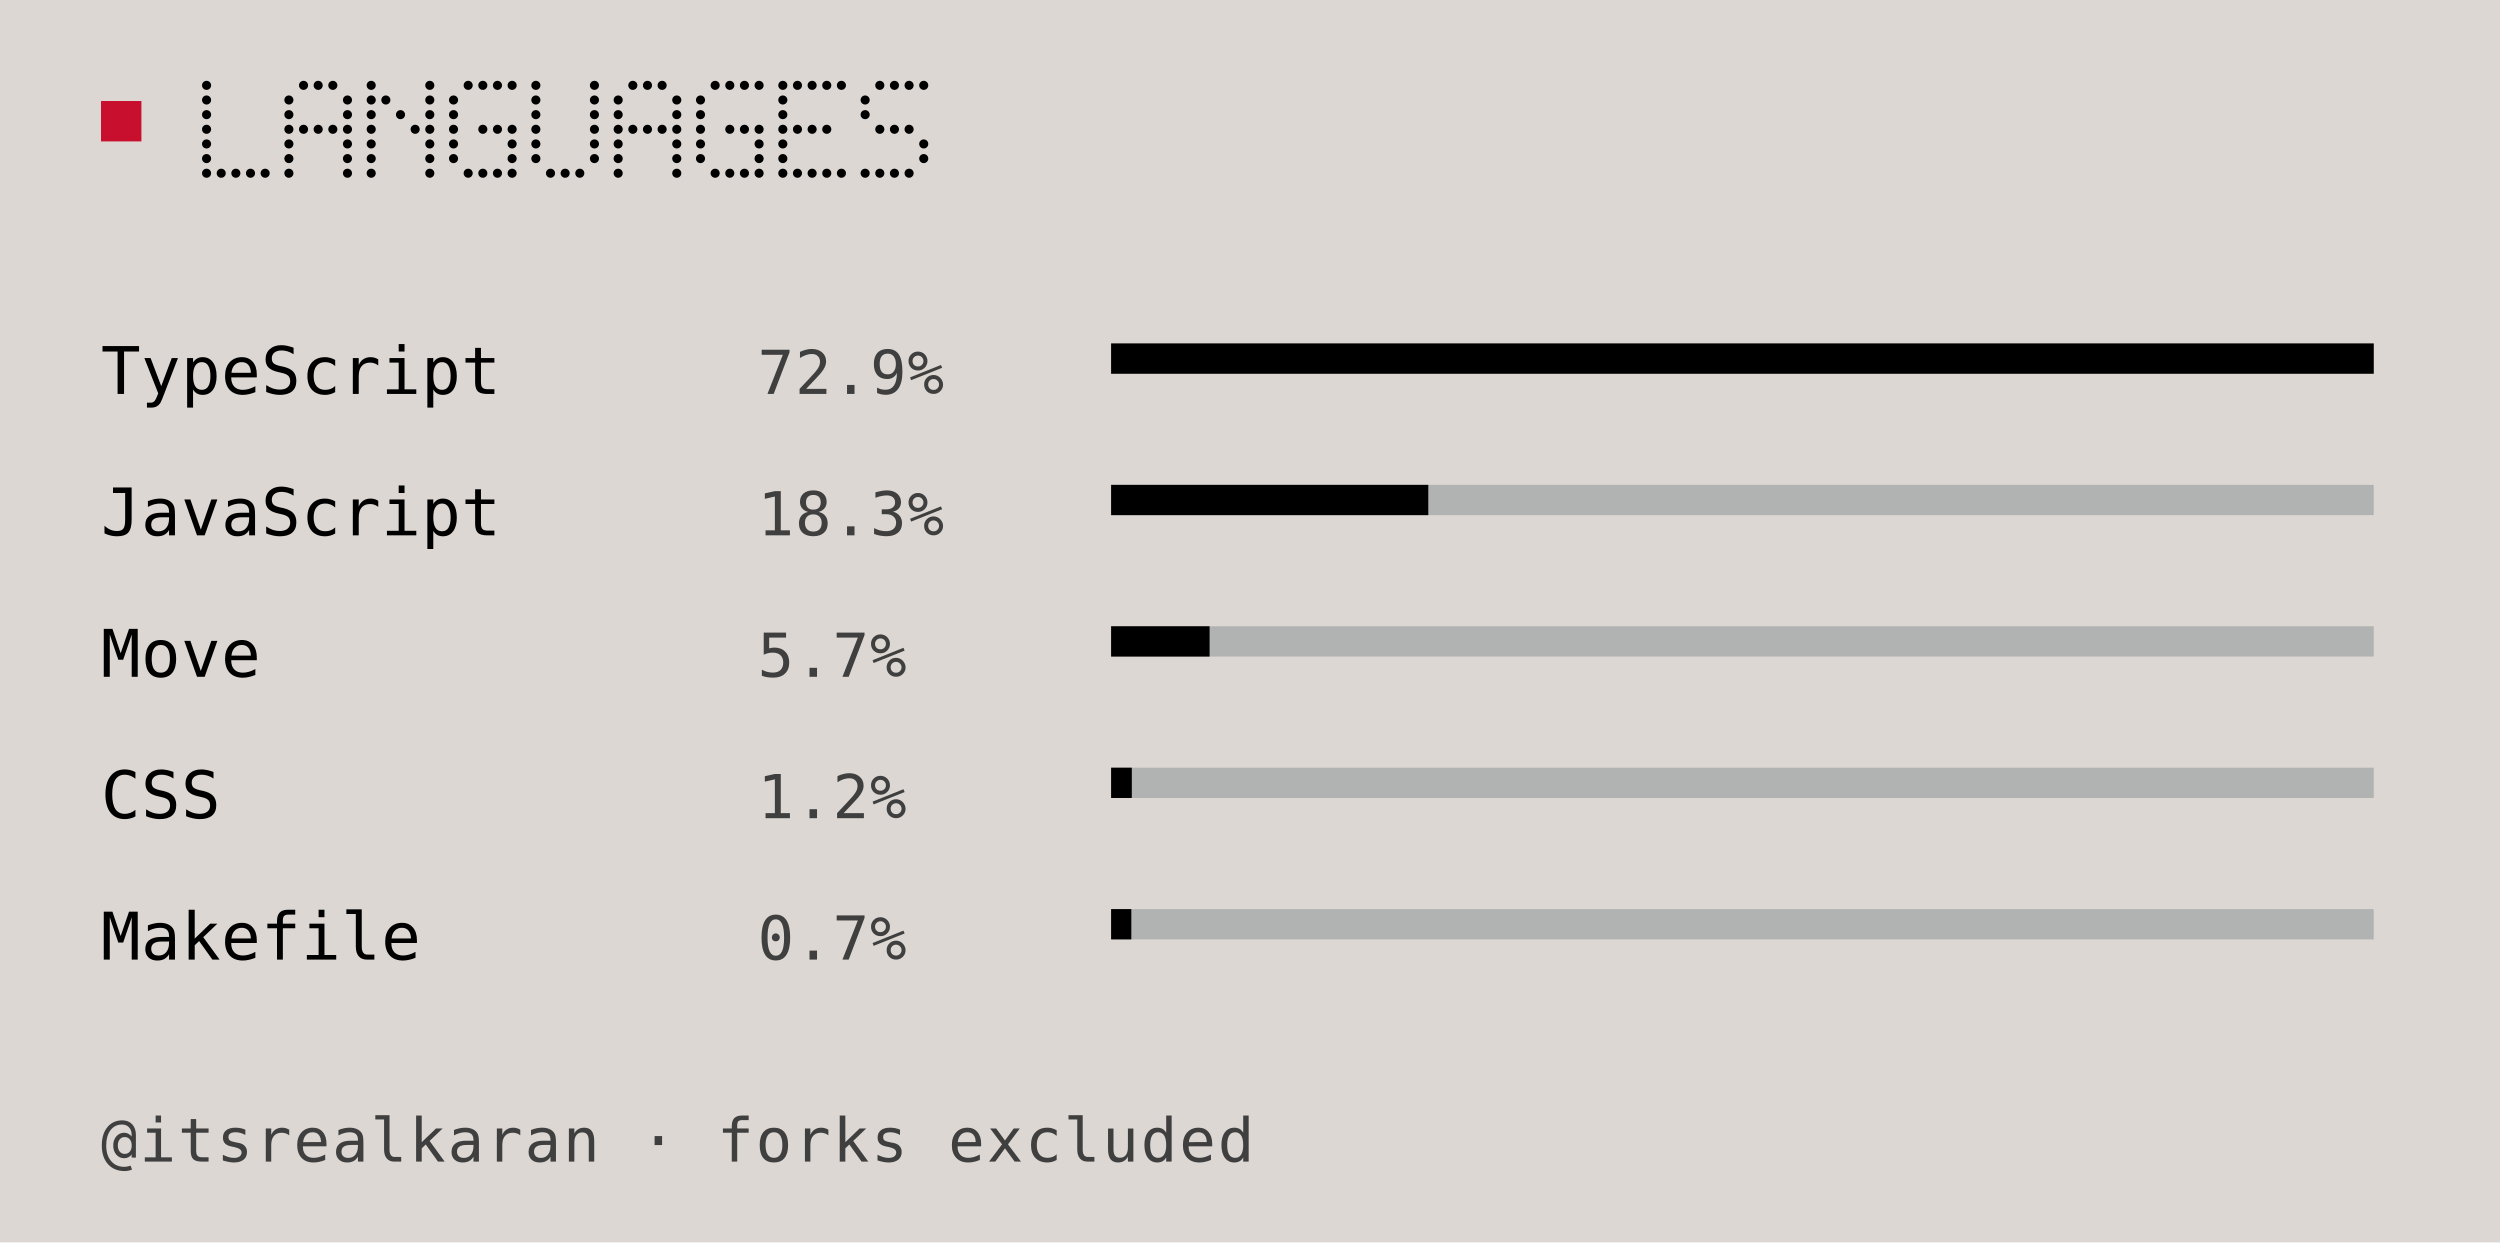
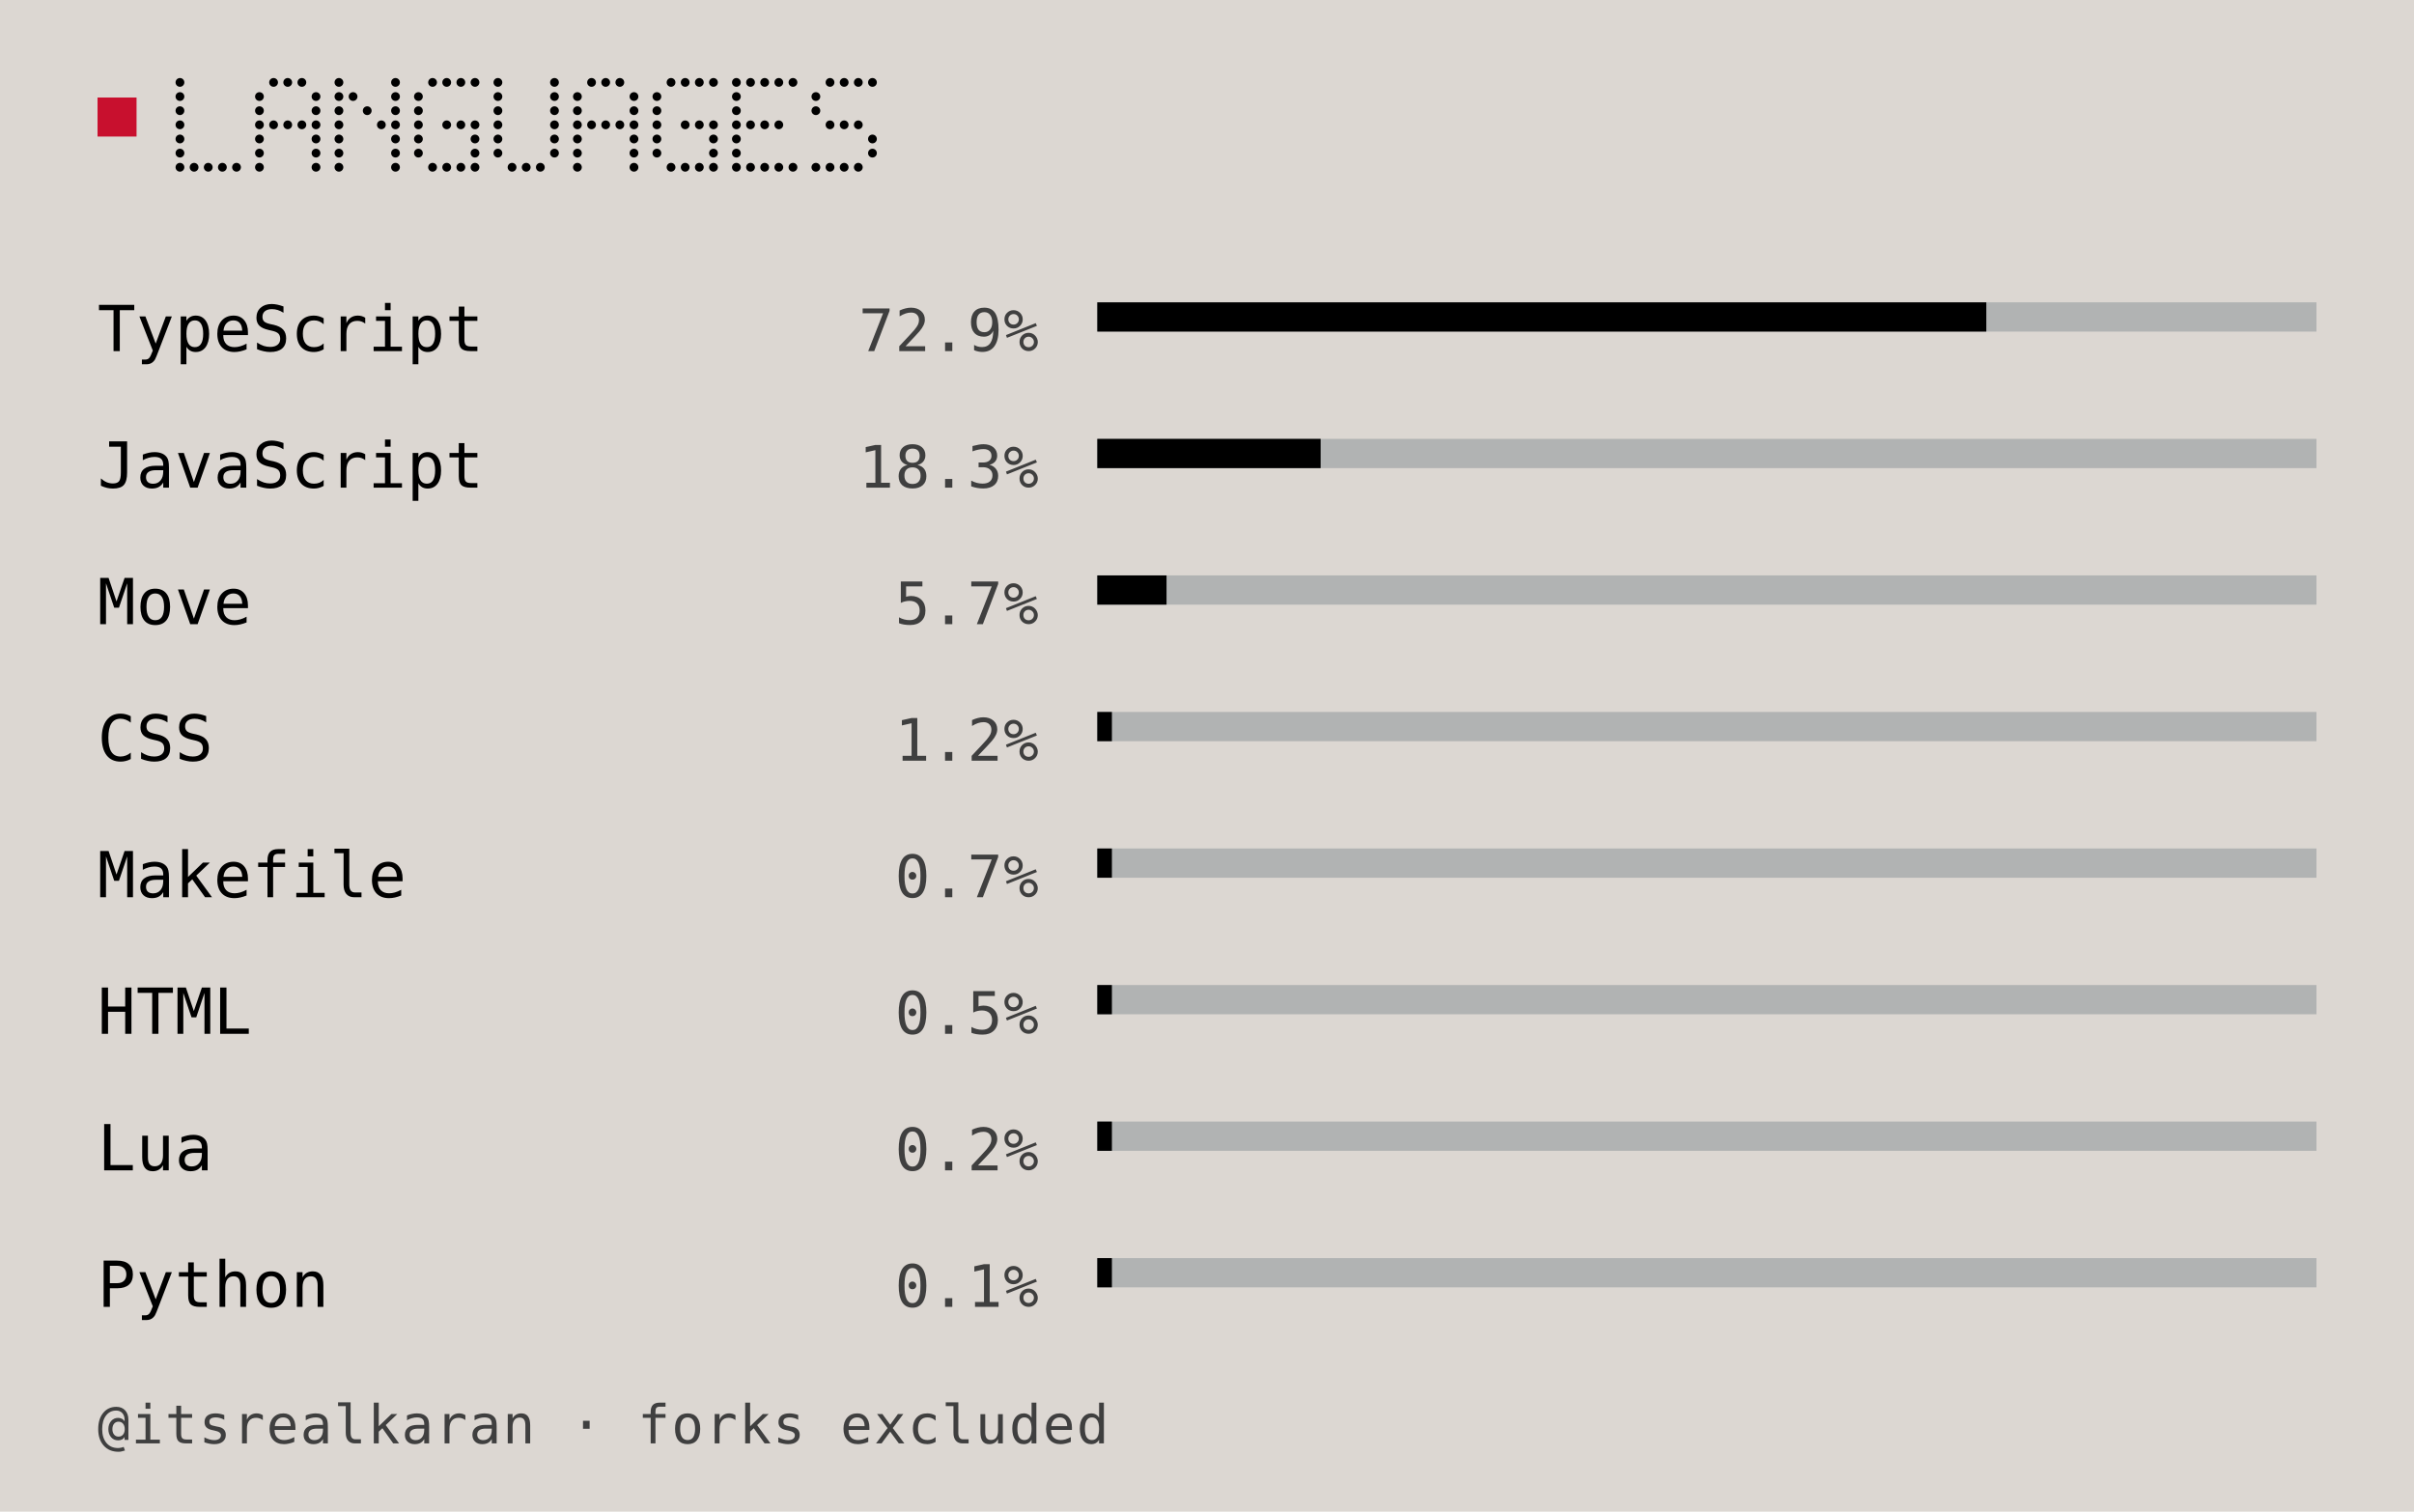
- <svg xmlns="http://www.w3.org/2000/svg" width="495" height="246" viewBox="0 0 495 246" role="img">
-   <rect width="495" height="246" fill="#DCD7D2" />
+ <svg xmlns="http://www.w3.org/2000/svg" width="495" height="310" viewBox="0 0 495 310" role="img">
+   <rect width="495" height="310" fill="#DCD7D2" />
  <rect x="20" y="20" width="8" height="8" fill="#C8102E" />
-   <circle cx="40.9" cy="16.9" r="0.90" fill="#000000" />
-   <circle cx="40.9" cy="19.8" r="0.90" fill="#000000" />
-   <circle cx="40.9" cy="22.7" r="0.90" fill="#000000" />
-   <circle cx="40.9" cy="25.6" r="0.90" fill="#000000" />
-   <circle cx="40.9" cy="28.5" r="0.90" fill="#000000" />
-   <circle cx="40.9" cy="31.4" r="0.90" fill="#000000" />
-   <circle cx="40.9" cy="34.3" r="0.90" fill="#000000" />
-   <circle cx="43.8" cy="34.3" r="0.90" fill="#000000" />
-   <circle cx="46.7" cy="34.3" r="0.90" fill="#000000" />
-   <circle cx="49.6" cy="34.3" r="0.90" fill="#000000" />
-   <circle cx="52.5" cy="34.3" r="0.90" fill="#000000" />
-   <circle cx="60.1" cy="16.9" r="0.90" fill="#000000" />
-   <circle cx="63.0" cy="16.9" r="0.90" fill="#000000" />
-   <circle cx="65.9" cy="16.9" r="0.90" fill="#000000" />
-   <circle cx="57.2" cy="19.8" r="0.90" fill="#000000" />
-   <circle cx="68.8" cy="19.8" r="0.90" fill="#000000" />
-   <circle cx="57.2" cy="22.7" r="0.90" fill="#000000" />
-   <circle cx="68.8" cy="22.7" r="0.90" fill="#000000" />
-   <circle cx="57.2" cy="25.6" r="0.90" fill="#000000" />
-   <circle cx="60.1" cy="25.6" r="0.90" fill="#000000" />
-   <circle cx="63.0" cy="25.6" r="0.90" fill="#000000" />
-   <circle cx="65.9" cy="25.6" r="0.90" fill="#000000" />
-   <circle cx="68.8" cy="25.6" r="0.90" fill="#000000" />
-   <circle cx="57.2" cy="28.5" r="0.90" fill="#000000" />
-   <circle cx="68.8" cy="28.5" r="0.90" fill="#000000" />
-   <circle cx="57.2" cy="31.4" r="0.90" fill="#000000" />
-   <circle cx="68.8" cy="31.4" r="0.90" fill="#000000" />
-   <circle cx="57.2" cy="34.3" r="0.90" fill="#000000" />
-   <circle cx="68.8" cy="34.3" r="0.90" fill="#000000" />
-   <circle cx="73.5" cy="16.9" r="0.90" fill="#000000" />
-   <circle cx="85.1" cy="16.9" r="0.90" fill="#000000" />
-   <circle cx="73.5" cy="19.8" r="0.90" fill="#000000" />
-   <circle cx="76.4" cy="19.8" r="0.90" fill="#000000" />
-   <circle cx="85.1" cy="19.8" r="0.90" fill="#000000" />
-   <circle cx="73.5" cy="22.7" r="0.90" fill="#000000" />
-   <circle cx="79.3" cy="22.7" r="0.90" fill="#000000" />
-   <circle cx="85.1" cy="22.7" r="0.90" fill="#000000" />
-   <circle cx="73.5" cy="25.6" r="0.90" fill="#000000" />
-   <circle cx="82.2" cy="25.6" r="0.90" fill="#000000" />
-   <circle cx="85.1" cy="25.6" r="0.90" fill="#000000" />
-   <circle cx="73.5" cy="28.5" r="0.90" fill="#000000" />
-   <circle cx="85.1" cy="28.5" r="0.90" fill="#000000" />
-   <circle cx="73.5" cy="31.4" r="0.90" fill="#000000" />
-   <circle cx="85.1" cy="31.4" r="0.90" fill="#000000" />
-   <circle cx="73.5" cy="34.3" r="0.90" fill="#000000" />
-   <circle cx="85.1" cy="34.3" r="0.90" fill="#000000" />
-   <circle cx="92.7" cy="16.9" r="0.90" fill="#000000" />
-   <circle cx="95.6" cy="16.9" r="0.90" fill="#000000" />
-   <circle cx="98.5" cy="16.9" r="0.90" fill="#000000" />
-   <circle cx="101.4" cy="16.9" r="0.90" fill="#000000" />
-   <circle cx="89.8" cy="19.8" r="0.90" fill="#000000" />
-   <circle cx="89.8" cy="22.7" r="0.90" fill="#000000" />
-   <circle cx="89.8" cy="25.6" r="0.90" fill="#000000" />
-   <circle cx="95.6" cy="25.6" r="0.90" fill="#000000" />
-   <circle cx="98.5" cy="25.6" r="0.90" fill="#000000" />
-   <circle cx="101.4" cy="25.6" r="0.90" fill="#000000" />
-   <circle cx="89.8" cy="28.5" r="0.90" fill="#000000" />
-   <circle cx="101.4" cy="28.5" r="0.90" fill="#000000" />
-   <circle cx="89.8" cy="31.4" r="0.90" fill="#000000" />
-   <circle cx="101.4" cy="31.4" r="0.90" fill="#000000" />
-   <circle cx="92.7" cy="34.3" r="0.90" fill="#000000" />
-   <circle cx="95.6" cy="34.3" r="0.90" fill="#000000" />
-   <circle cx="98.5" cy="34.3" r="0.90" fill="#000000" />
-   <circle cx="101.4" cy="34.3" r="0.90" fill="#000000" />
-   <circle cx="106.1" cy="16.9" r="0.90" fill="#000000" />
-   <circle cx="117.7" cy="16.9" r="0.90" fill="#000000" />
-   <circle cx="106.1" cy="19.8" r="0.90" fill="#000000" />
-   <circle cx="117.7" cy="19.8" r="0.90" fill="#000000" />
-   <circle cx="106.1" cy="22.7" r="0.90" fill="#000000" />
-   <circle cx="117.7" cy="22.7" r="0.90" fill="#000000" />
-   <circle cx="106.1" cy="25.6" r="0.90" fill="#000000" />
-   <circle cx="117.7" cy="25.6" r="0.90" fill="#000000" />
-   <circle cx="106.1" cy="28.5" r="0.90" fill="#000000" />
-   <circle cx="117.7" cy="28.5" r="0.90" fill="#000000" />
-   <circle cx="106.1" cy="31.4" r="0.90" fill="#000000" />
-   <circle cx="117.7" cy="31.4" r="0.90" fill="#000000" />
-   <circle cx="109.0" cy="34.3" r="0.90" fill="#000000" />
-   <circle cx="111.9" cy="34.3" r="0.90" fill="#000000" />
-   <circle cx="114.8" cy="34.3" r="0.90" fill="#000000" />
-   <circle cx="125.3" cy="16.9" r="0.90" fill="#000000" />
-   <circle cx="128.2" cy="16.9" r="0.90" fill="#000000" />
-   <circle cx="131.1" cy="16.9" r="0.90" fill="#000000" />
-   <circle cx="122.4" cy="19.8" r="0.90" fill="#000000" />
-   <circle cx="134.0" cy="19.8" r="0.90" fill="#000000" />
-   <circle cx="122.4" cy="22.7" r="0.90" fill="#000000" />
-   <circle cx="134.0" cy="22.7" r="0.90" fill="#000000" />
-   <circle cx="122.4" cy="25.6" r="0.90" fill="#000000" />
-   <circle cx="125.3" cy="25.6" r="0.90" fill="#000000" />
-   <circle cx="128.2" cy="25.6" r="0.90" fill="#000000" />
-   <circle cx="131.1" cy="25.6" r="0.90" fill="#000000" />
-   <circle cx="134.0" cy="25.6" r="0.90" fill="#000000" />
-   <circle cx="122.4" cy="28.5" r="0.90" fill="#000000" />
-   <circle cx="134.0" cy="28.5" r="0.90" fill="#000000" />
-   <circle cx="122.4" cy="31.4" r="0.90" fill="#000000" />
-   <circle cx="134.0" cy="31.4" r="0.90" fill="#000000" />
-   <circle cx="122.4" cy="34.3" r="0.90" fill="#000000" />
-   <circle cx="134.0" cy="34.3" r="0.90" fill="#000000" />
-   <circle cx="141.6" cy="16.9" r="0.90" fill="#000000" />
-   <circle cx="144.5" cy="16.9" r="0.90" fill="#000000" />
-   <circle cx="147.4" cy="16.9" r="0.90" fill="#000000" />
-   <circle cx="150.3" cy="16.9" r="0.90" fill="#000000" />
-   <circle cx="138.7" cy="19.8" r="0.90" fill="#000000" />
-   <circle cx="138.7" cy="22.7" r="0.90" fill="#000000" />
-   <circle cx="138.7" cy="25.6" r="0.90" fill="#000000" />
-   <circle cx="144.5" cy="25.6" r="0.90" fill="#000000" />
-   <circle cx="147.4" cy="25.6" r="0.90" fill="#000000" />
-   <circle cx="150.3" cy="25.6" r="0.90" fill="#000000" />
-   <circle cx="138.7" cy="28.5" r="0.90" fill="#000000" />
-   <circle cx="150.3" cy="28.5" r="0.90" fill="#000000" />
-   <circle cx="138.7" cy="31.4" r="0.90" fill="#000000" />
-   <circle cx="150.3" cy="31.4" r="0.90" fill="#000000" />
-   <circle cx="141.6" cy="34.3" r="0.90" fill="#000000" />
-   <circle cx="144.5" cy="34.3" r="0.90" fill="#000000" />
-   <circle cx="147.4" cy="34.3" r="0.90" fill="#000000" />
-   <circle cx="150.3" cy="34.3" r="0.90" fill="#000000" />
-   <circle cx="155.0" cy="16.9" r="0.90" fill="#000000" />
-   <circle cx="157.9" cy="16.9" r="0.90" fill="#000000" />
-   <circle cx="160.8" cy="16.9" r="0.90" fill="#000000" />
-   <circle cx="163.7" cy="16.9" r="0.90" fill="#000000" />
-   <circle cx="166.6" cy="16.9" r="0.90" fill="#000000" />
-   <circle cx="155.0" cy="19.8" r="0.90" fill="#000000" />
-   <circle cx="155.0" cy="22.7" r="0.90" fill="#000000" />
-   <circle cx="155.0" cy="25.6" r="0.90" fill="#000000" />
-   <circle cx="157.9" cy="25.6" r="0.90" fill="#000000" />
-   <circle cx="160.8" cy="25.6" r="0.90" fill="#000000" />
-   <circle cx="163.7" cy="25.6" r="0.90" fill="#000000" />
-   <circle cx="155.0" cy="28.5" r="0.90" fill="#000000" />
-   <circle cx="155.0" cy="31.4" r="0.90" fill="#000000" />
-   <circle cx="155.0" cy="34.3" r="0.90" fill="#000000" />
-   <circle cx="157.9" cy="34.3" r="0.90" fill="#000000" />
-   <circle cx="160.8" cy="34.3" r="0.90" fill="#000000" />
-   <circle cx="163.7" cy="34.3" r="0.90" fill="#000000" />
-   <circle cx="166.6" cy="34.3" r="0.90" fill="#000000" />
-   <circle cx="174.2" cy="16.9" r="0.90" fill="#000000" />
-   <circle cx="177.1" cy="16.9" r="0.90" fill="#000000" />
-   <circle cx="180.0" cy="16.9" r="0.90" fill="#000000" />
-   <circle cx="182.9" cy="16.9" r="0.90" fill="#000000" />
-   <circle cx="171.3" cy="19.8" r="0.90" fill="#000000" />
-   <circle cx="171.3" cy="22.7" r="0.90" fill="#000000" />
-   <circle cx="174.2" cy="25.6" r="0.90" fill="#000000" />
-   <circle cx="177.1" cy="25.6" r="0.90" fill="#000000" />
-   <circle cx="180.0" cy="25.6" r="0.90" fill="#000000" />
-   <circle cx="182.9" cy="28.5" r="0.90" fill="#000000" />
-   <circle cx="182.9" cy="31.4" r="0.90" fill="#000000" />
-   <circle cx="171.3" cy="34.3" r="0.90" fill="#000000" />
-   <circle cx="174.2" cy="34.3" r="0.90" fill="#000000" />
-   <circle cx="177.1" cy="34.3" r="0.90" fill="#000000" />
-   <circle cx="180.0" cy="34.3" r="0.90" fill="#000000" />
-   <text x="20" y="78" fill="#000000" font-family="ui-monospace, Geist Mono, monospace" font-size="13" letter-spacing="0.1" dominant-baseline="auto">TypeScript</text>
-   <text x="150" y="78" fill="#3F3F3F" font-family="ui-monospace, Geist Mono, monospace" font-size="12" letter-spacing="0.2" dominant-baseline="auto">72.9%</text>
-   <rect x="220" y="68" width="250" height="6" fill="#B1B3B3" />
-   <rect x="220" y="68" width="250.0" height="6" fill="#000000" />
-   <text x="20" y="106" fill="#000000" font-family="ui-monospace, Geist Mono, monospace" font-size="13" letter-spacing="0.1" dominant-baseline="auto">JavaScript</text>
-   <text x="150" y="106" fill="#3F3F3F" font-family="ui-monospace, Geist Mono, monospace" font-size="12" letter-spacing="0.2" dominant-baseline="auto">18.3%</text>
-   <rect x="220" y="96" width="250" height="6" fill="#B1B3B3" />
-   <rect x="220" y="96" width="62.8" height="6" fill="#000000" />
-   <text x="20" y="134" fill="#000000" font-family="ui-monospace, Geist Mono, monospace" font-size="13" letter-spacing="0.1" dominant-baseline="auto">Move</text>
-   <text x="150" y="134" fill="#3F3F3F" font-family="ui-monospace, Geist Mono, monospace" font-size="12" letter-spacing="0.2" dominant-baseline="auto">5.7%</text>
-   <rect x="220" y="124" width="250" height="6" fill="#B1B3B3" />
-   <rect x="220" y="124" width="19.5" height="6" fill="#000000" />
-   <text x="20" y="162" fill="#000000" font-family="ui-monospace, Geist Mono, monospace" font-size="13" letter-spacing="0.1" dominant-baseline="auto">CSS</text>
-   <text x="150" y="162" fill="#3F3F3F" font-family="ui-monospace, Geist Mono, monospace" font-size="12" letter-spacing="0.2" dominant-baseline="auto">1.2%</text>
-   <rect x="220" y="152" width="250" height="6" fill="#B1B3B3" />
-   <rect x="220" y="152" width="4.1" height="6" fill="#000000" />
-   <text x="20" y="190" fill="#000000" font-family="ui-monospace, Geist Mono, monospace" font-size="13" letter-spacing="0.1" dominant-baseline="auto">Makefile</text>
-   <text x="150" y="190" fill="#3F3F3F" font-family="ui-monospace, Geist Mono, monospace" font-size="12" letter-spacing="0.2" dominant-baseline="auto">0.7%</text>
-   <rect x="220" y="180" width="250" height="6" fill="#B1B3B3" />
-   <rect x="220" y="180" width="4.0" height="6" fill="#000000" />
-   <text x="20" y="230" fill="#3F3F3F" font-family="ui-monospace, Geist Mono, monospace" font-size="12" letter-spacing="0.4" dominant-baseline="auto">@itsrealkaran · forks excluded</text>
+   <circle cx="36.9" cy="16.9" r="0.90" fill="#000000" />
+   <circle cx="36.9" cy="19.8" r="0.90" fill="#000000" />
+   <circle cx="36.9" cy="22.7" r="0.90" fill="#000000" />
+   <circle cx="36.9" cy="25.6" r="0.90" fill="#000000" />
+   <circle cx="36.9" cy="28.5" r="0.90" fill="#000000" />
+   <circle cx="36.9" cy="31.4" r="0.90" fill="#000000" />
+   <circle cx="36.9" cy="34.3" r="0.90" fill="#000000" />
+   <circle cx="39.8" cy="34.3" r="0.90" fill="#000000" />
+   <circle cx="42.7" cy="34.3" r="0.90" fill="#000000" />
+   <circle cx="45.6" cy="34.3" r="0.90" fill="#000000" />
+   <circle cx="48.5" cy="34.3" r="0.90" fill="#000000" />
+   <circle cx="56.1" cy="16.9" r="0.90" fill="#000000" />
+   <circle cx="59.0" cy="16.9" r="0.90" fill="#000000" />
+   <circle cx="61.9" cy="16.9" r="0.90" fill="#000000" />
+   <circle cx="53.2" cy="19.8" r="0.90" fill="#000000" />
+   <circle cx="64.8" cy="19.8" r="0.90" fill="#000000" />
+   <circle cx="53.2" cy="22.7" r="0.90" fill="#000000" />
+   <circle cx="64.8" cy="22.7" r="0.90" fill="#000000" />
+   <circle cx="53.2" cy="25.6" r="0.90" fill="#000000" />
+   <circle cx="56.1" cy="25.6" r="0.90" fill="#000000" />
+   <circle cx="59.0" cy="25.6" r="0.90" fill="#000000" />
+   <circle cx="61.9" cy="25.6" r="0.90" fill="#000000" />
+   <circle cx="64.8" cy="25.6" r="0.90" fill="#000000" />
+   <circle cx="53.2" cy="28.5" r="0.90" fill="#000000" />
+   <circle cx="64.8" cy="28.5" r="0.90" fill="#000000" />
+   <circle cx="53.2" cy="31.4" r="0.90" fill="#000000" />
+   <circle cx="64.8" cy="31.4" r="0.90" fill="#000000" />
+   <circle cx="53.2" cy="34.3" r="0.90" fill="#000000" />
+   <circle cx="64.8" cy="34.3" r="0.90" fill="#000000" />
+   <circle cx="69.5" cy="16.9" r="0.90" fill="#000000" />
+   <circle cx="81.1" cy="16.9" r="0.90" fill="#000000" />
+   <circle cx="69.5" cy="19.8" r="0.90" fill="#000000" />
+   <circle cx="72.4" cy="19.8" r="0.90" fill="#000000" />
+   <circle cx="81.1" cy="19.8" r="0.90" fill="#000000" />
+   <circle cx="69.5" cy="22.7" r="0.90" fill="#000000" />
+   <circle cx="75.3" cy="22.7" r="0.90" fill="#000000" />
+   <circle cx="81.1" cy="22.7" r="0.90" fill="#000000" />
+   <circle cx="69.5" cy="25.6" r="0.90" fill="#000000" />
+   <circle cx="78.2" cy="25.6" r="0.90" fill="#000000" />
+   <circle cx="81.1" cy="25.6" r="0.90" fill="#000000" />
+   <circle cx="69.5" cy="28.5" r="0.90" fill="#000000" />
+   <circle cx="81.1" cy="28.5" r="0.90" fill="#000000" />
+   <circle cx="69.5" cy="31.4" r="0.90" fill="#000000" />
+   <circle cx="81.1" cy="31.4" r="0.90" fill="#000000" />
+   <circle cx="69.5" cy="34.3" r="0.90" fill="#000000" />
+   <circle cx="81.1" cy="34.3" r="0.90" fill="#000000" />
+   <circle cx="88.7" cy="16.9" r="0.90" fill="#000000" />
+   <circle cx="91.6" cy="16.9" r="0.90" fill="#000000" />
+   <circle cx="94.5" cy="16.9" r="0.90" fill="#000000" />
+   <circle cx="97.4" cy="16.9" r="0.90" fill="#000000" />
+   <circle cx="85.8" cy="19.8" r="0.90" fill="#000000" />
+   <circle cx="85.8" cy="22.7" r="0.90" fill="#000000" />
+   <circle cx="85.8" cy="25.6" r="0.90" fill="#000000" />
+   <circle cx="91.6" cy="25.6" r="0.90" fill="#000000" />
+   <circle cx="94.5" cy="25.6" r="0.90" fill="#000000" />
+   <circle cx="97.4" cy="25.6" r="0.90" fill="#000000" />
+   <circle cx="85.8" cy="28.5" r="0.90" fill="#000000" />
+   <circle cx="97.4" cy="28.5" r="0.90" fill="#000000" />
+   <circle cx="85.8" cy="31.4" r="0.90" fill="#000000" />
+   <circle cx="97.4" cy="31.4" r="0.90" fill="#000000" />
+   <circle cx="88.7" cy="34.3" r="0.90" fill="#000000" />
+   <circle cx="91.6" cy="34.3" r="0.90" fill="#000000" />
+   <circle cx="94.5" cy="34.3" r="0.90" fill="#000000" />
+   <circle cx="97.4" cy="34.3" r="0.90" fill="#000000" />
+   <circle cx="102.1" cy="16.9" r="0.90" fill="#000000" />
+   <circle cx="113.7" cy="16.9" r="0.90" fill="#000000" />
+   <circle cx="102.1" cy="19.8" r="0.90" fill="#000000" />
+   <circle cx="113.7" cy="19.8" r="0.90" fill="#000000" />
+   <circle cx="102.1" cy="22.7" r="0.90" fill="#000000" />
+   <circle cx="113.7" cy="22.7" r="0.90" fill="#000000" />
+   <circle cx="102.1" cy="25.6" r="0.90" fill="#000000" />
+   <circle cx="113.7" cy="25.6" r="0.90" fill="#000000" />
+   <circle cx="102.1" cy="28.5" r="0.90" fill="#000000" />
+   <circle cx="113.7" cy="28.5" r="0.90" fill="#000000" />
+   <circle cx="102.1" cy="31.4" r="0.90" fill="#000000" />
+   <circle cx="113.7" cy="31.4" r="0.90" fill="#000000" />
+   <circle cx="105.0" cy="34.3" r="0.90" fill="#000000" />
+   <circle cx="107.9" cy="34.3" r="0.90" fill="#000000" />
+   <circle cx="110.8" cy="34.3" r="0.90" fill="#000000" />
+   <circle cx="121.3" cy="16.9" r="0.90" fill="#000000" />
+   <circle cx="124.2" cy="16.9" r="0.90" fill="#000000" />
+   <circle cx="127.1" cy="16.9" r="0.90" fill="#000000" />
+   <circle cx="118.4" cy="19.8" r="0.90" fill="#000000" />
+   <circle cx="130.0" cy="19.8" r="0.90" fill="#000000" />
+   <circle cx="118.4" cy="22.7" r="0.90" fill="#000000" />
+   <circle cx="130.0" cy="22.7" r="0.90" fill="#000000" />
+   <circle cx="118.4" cy="25.6" r="0.90" fill="#000000" />
+   <circle cx="121.3" cy="25.6" r="0.90" fill="#000000" />
+   <circle cx="124.2" cy="25.6" r="0.90" fill="#000000" />
+   <circle cx="127.1" cy="25.6" r="0.90" fill="#000000" />
+   <circle cx="130.0" cy="25.6" r="0.90" fill="#000000" />
+   <circle cx="118.4" cy="28.5" r="0.90" fill="#000000" />
+   <circle cx="130.0" cy="28.5" r="0.90" fill="#000000" />
+   <circle cx="118.4" cy="31.4" r="0.90" fill="#000000" />
+   <circle cx="130.0" cy="31.4" r="0.90" fill="#000000" />
+   <circle cx="118.4" cy="34.3" r="0.90" fill="#000000" />
+   <circle cx="130.0" cy="34.3" r="0.90" fill="#000000" />
+   <circle cx="137.6" cy="16.9" r="0.90" fill="#000000" />
+   <circle cx="140.5" cy="16.9" r="0.90" fill="#000000" />
+   <circle cx="143.4" cy="16.9" r="0.90" fill="#000000" />
+   <circle cx="146.3" cy="16.9" r="0.90" fill="#000000" />
+   <circle cx="134.7" cy="19.8" r="0.90" fill="#000000" />
+   <circle cx="134.7" cy="22.7" r="0.90" fill="#000000" />
+   <circle cx="134.7" cy="25.6" r="0.90" fill="#000000" />
+   <circle cx="140.5" cy="25.6" r="0.90" fill="#000000" />
+   <circle cx="143.4" cy="25.6" r="0.90" fill="#000000" />
+   <circle cx="146.3" cy="25.6" r="0.90" fill="#000000" />
+   <circle cx="134.7" cy="28.5" r="0.90" fill="#000000" />
+   <circle cx="146.3" cy="28.5" r="0.90" fill="#000000" />
+   <circle cx="134.7" cy="31.4" r="0.90" fill="#000000" />
+   <circle cx="146.3" cy="31.4" r="0.90" fill="#000000" />
+   <circle cx="137.6" cy="34.3" r="0.90" fill="#000000" />
+   <circle cx="140.5" cy="34.3" r="0.90" fill="#000000" />
+   <circle cx="143.4" cy="34.3" r="0.90" fill="#000000" />
+   <circle cx="146.3" cy="34.3" r="0.90" fill="#000000" />
+   <circle cx="151.0" cy="16.9" r="0.90" fill="#000000" />
+   <circle cx="153.9" cy="16.9" r="0.90" fill="#000000" />
+   <circle cx="156.8" cy="16.9" r="0.90" fill="#000000" />
+   <circle cx="159.7" cy="16.9" r="0.90" fill="#000000" />
+   <circle cx="162.6" cy="16.9" r="0.90" fill="#000000" />
+   <circle cx="151.0" cy="19.8" r="0.90" fill="#000000" />
+   <circle cx="151.0" cy="22.7" r="0.90" fill="#000000" />
+   <circle cx="151.0" cy="25.6" r="0.90" fill="#000000" />
+   <circle cx="153.9" cy="25.6" r="0.90" fill="#000000" />
+   <circle cx="156.8" cy="25.6" r="0.90" fill="#000000" />
+   <circle cx="159.7" cy="25.6" r="0.90" fill="#000000" />
+   <circle cx="151.0" cy="28.5" r="0.90" fill="#000000" />
+   <circle cx="151.0" cy="31.4" r="0.90" fill="#000000" />
+   <circle cx="151.0" cy="34.3" r="0.90" fill="#000000" />
+   <circle cx="153.9" cy="34.3" r="0.90" fill="#000000" />
+   <circle cx="156.8" cy="34.3" r="0.90" fill="#000000" />
+   <circle cx="159.7" cy="34.3" r="0.90" fill="#000000" />
+   <circle cx="162.6" cy="34.3" r="0.90" fill="#000000" />
+   <circle cx="170.2" cy="16.9" r="0.90" fill="#000000" />
+   <circle cx="173.1" cy="16.9" r="0.90" fill="#000000" />
+   <circle cx="176.0" cy="16.9" r="0.90" fill="#000000" />
+   <circle cx="178.9" cy="16.9" r="0.90" fill="#000000" />
+   <circle cx="167.3" cy="19.8" r="0.90" fill="#000000" />
+   <circle cx="167.3" cy="22.7" r="0.90" fill="#000000" />
+   <circle cx="170.2" cy="25.6" r="0.90" fill="#000000" />
+   <circle cx="173.1" cy="25.6" r="0.90" fill="#000000" />
+   <circle cx="176.0" cy="25.6" r="0.90" fill="#000000" />
+   <circle cx="178.9" cy="28.5" r="0.90" fill="#000000" />
+   <circle cx="178.9" cy="31.4" r="0.90" fill="#000000" />
+   <circle cx="167.3" cy="34.3" r="0.90" fill="#000000" />
+   <circle cx="170.2" cy="34.3" r="0.90" fill="#000000" />
+   <circle cx="173.1" cy="34.3" r="0.90" fill="#000000" />
+   <circle cx="176.0" cy="34.3" r="0.90" fill="#000000" />
+   <text x="20" y="72" fill="#000000" text-anchor="start" font-family="ui-monospace, Geist Mono, monospace" font-size="13" letter-spacing="0.1" dominant-baseline="auto">TypeScript</text>
+   <text x="213" y="72" fill="#3F3F3F" text-anchor="end" font-family="ui-monospace, Geist Mono, monospace" font-size="12" letter-spacing="0.2" dominant-baseline="auto">72.9%</text>
+   <rect x="225" y="62" width="250" height="6" fill="#B1B3B3" />
+   <rect x="225" y="62" width="182.3" height="6" fill="#000000" />
+   <text x="20" y="100" fill="#000000" text-anchor="start" font-family="ui-monospace, Geist Mono, monospace" font-size="13" letter-spacing="0.1" dominant-baseline="auto">JavaScript</text>
+   <text x="213" y="100" fill="#3F3F3F" text-anchor="end" font-family="ui-monospace, Geist Mono, monospace" font-size="12" letter-spacing="0.2" dominant-baseline="auto">18.3%</text>
+   <rect x="225" y="90" width="250" height="6" fill="#B1B3B3" />
+   <rect x="225" y="90" width="45.8" height="6" fill="#000000" />
+   <text x="20" y="128" fill="#000000" text-anchor="start" font-family="ui-monospace, Geist Mono, monospace" font-size="13" letter-spacing="0.1" dominant-baseline="auto">Move</text>
+   <text x="213" y="128" fill="#3F3F3F" text-anchor="end" font-family="ui-monospace, Geist Mono, monospace" font-size="12" letter-spacing="0.2" dominant-baseline="auto">5.7%</text>
+   <rect x="225" y="118" width="250" height="6" fill="#B1B3B3" />
+   <rect x="225" y="118" width="14.2" height="6" fill="#000000" />
+   <text x="20" y="156" fill="#000000" text-anchor="start" font-family="ui-monospace, Geist Mono, monospace" font-size="13" letter-spacing="0.1" dominant-baseline="auto">CSS</text>
+   <text x="213" y="156" fill="#3F3F3F" text-anchor="end" font-family="ui-monospace, Geist Mono, monospace" font-size="12" letter-spacing="0.2" dominant-baseline="auto">1.2%</text>
+   <rect x="225" y="146" width="250" height="6" fill="#B1B3B3" />
+   <rect x="225" y="146" width="3.0" height="6" fill="#000000" />
+   <text x="20" y="184" fill="#000000" text-anchor="start" font-family="ui-monospace, Geist Mono, monospace" font-size="13" letter-spacing="0.1" dominant-baseline="auto">Makefile</text>
+   <text x="213" y="184" fill="#3F3F3F" text-anchor="end" font-family="ui-monospace, Geist Mono, monospace" font-size="12" letter-spacing="0.2" dominant-baseline="auto">0.7%</text>
+   <rect x="225" y="174" width="250" height="6" fill="#B1B3B3" />
+   <rect x="225" y="174" width="3.0" height="6" fill="#000000" />
+   <text x="20" y="212" fill="#000000" text-anchor="start" font-family="ui-monospace, Geist Mono, monospace" font-size="13" letter-spacing="0.1" dominant-baseline="auto">HTML</text>
+   <text x="213" y="212" fill="#3F3F3F" text-anchor="end" font-family="ui-monospace, Geist Mono, monospace" font-size="12" letter-spacing="0.2" dominant-baseline="auto">0.5%</text>
+   <rect x="225" y="202" width="250" height="6" fill="#B1B3B3" />
+   <rect x="225" y="202" width="3.0" height="6" fill="#000000" />
+   <text x="20" y="240" fill="#000000" text-anchor="start" font-family="ui-monospace, Geist Mono, monospace" font-size="13" letter-spacing="0.1" dominant-baseline="auto">Lua</text>
+   <text x="213" y="240" fill="#3F3F3F" text-anchor="end" font-family="ui-monospace, Geist Mono, monospace" font-size="12" letter-spacing="0.2" dominant-baseline="auto">0.2%</text>
+   <rect x="225" y="230" width="250" height="6" fill="#B1B3B3" />
+   <rect x="225" y="230" width="3.0" height="6" fill="#000000" />
+   <text x="20" y="268" fill="#000000" text-anchor="start" font-family="ui-monospace, Geist Mono, monospace" font-size="13" letter-spacing="0.1" dominant-baseline="auto">Python</text>
+   <text x="213" y="268" fill="#3F3F3F" text-anchor="end" font-family="ui-monospace, Geist Mono, monospace" font-size="12" letter-spacing="0.2" dominant-baseline="auto">0.1%</text>
+   <rect x="225" y="258" width="250" height="6" fill="#B1B3B3" />
+   <rect x="225" y="258" width="3.0" height="6" fill="#000000" />
+   <text x="20" y="296" fill="#3F3F3F" text-anchor="start" font-family="ui-monospace, Geist Mono, monospace" font-size="11" letter-spacing="0.3" dominant-baseline="auto">@itsrealkaran · forks excluded</text>
</svg>
